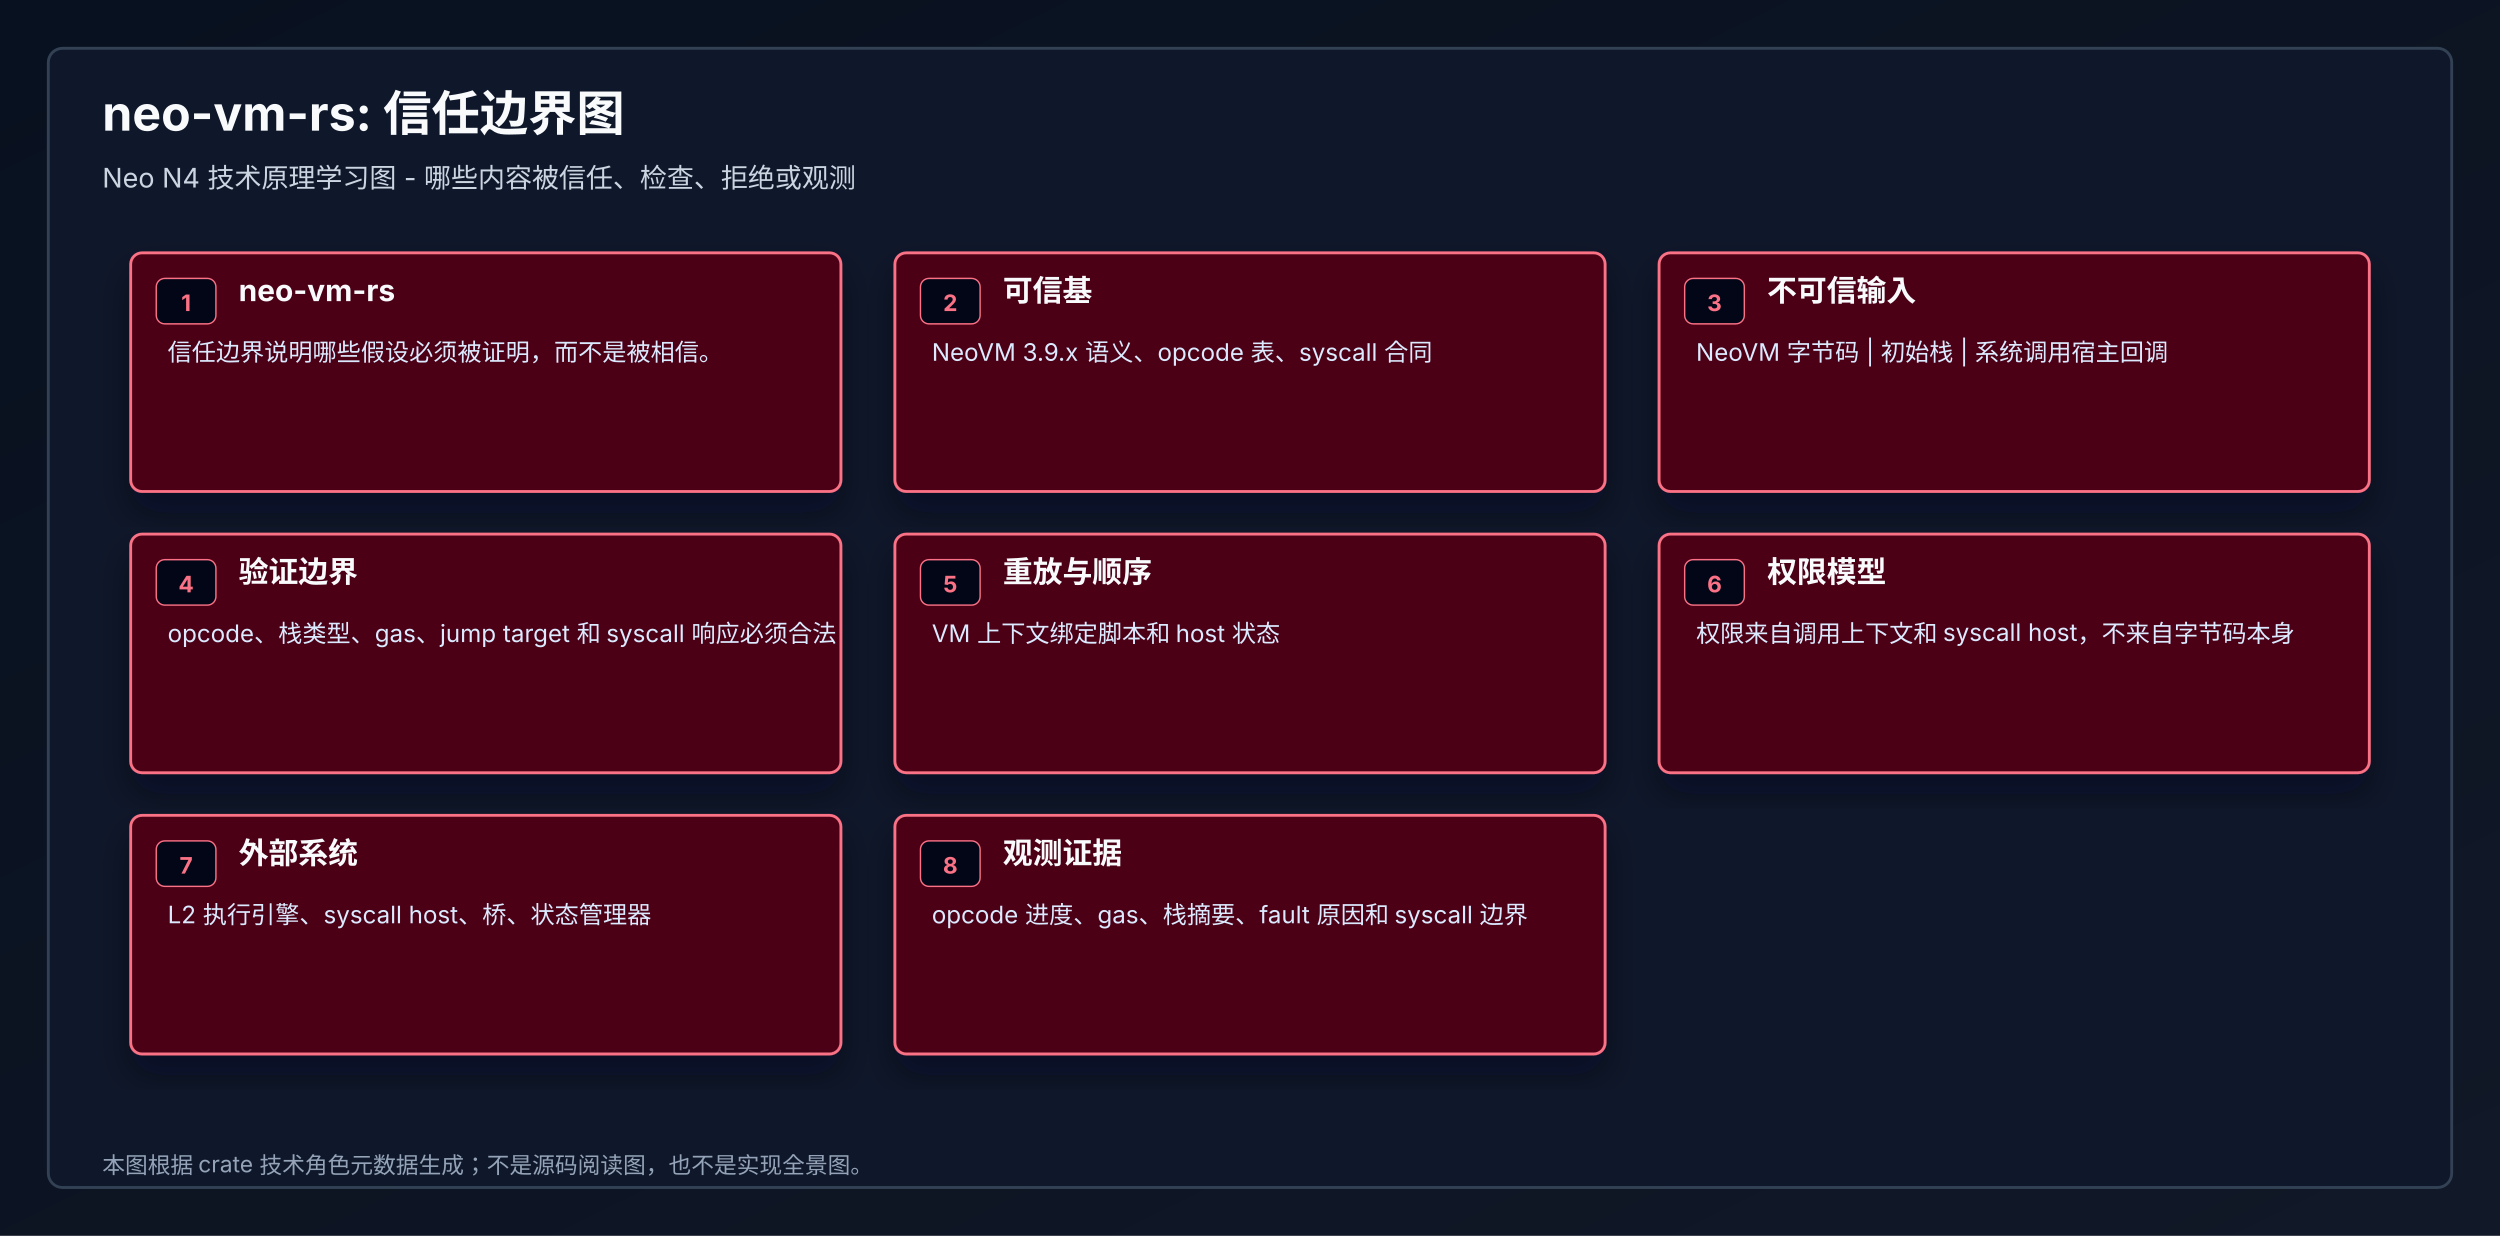
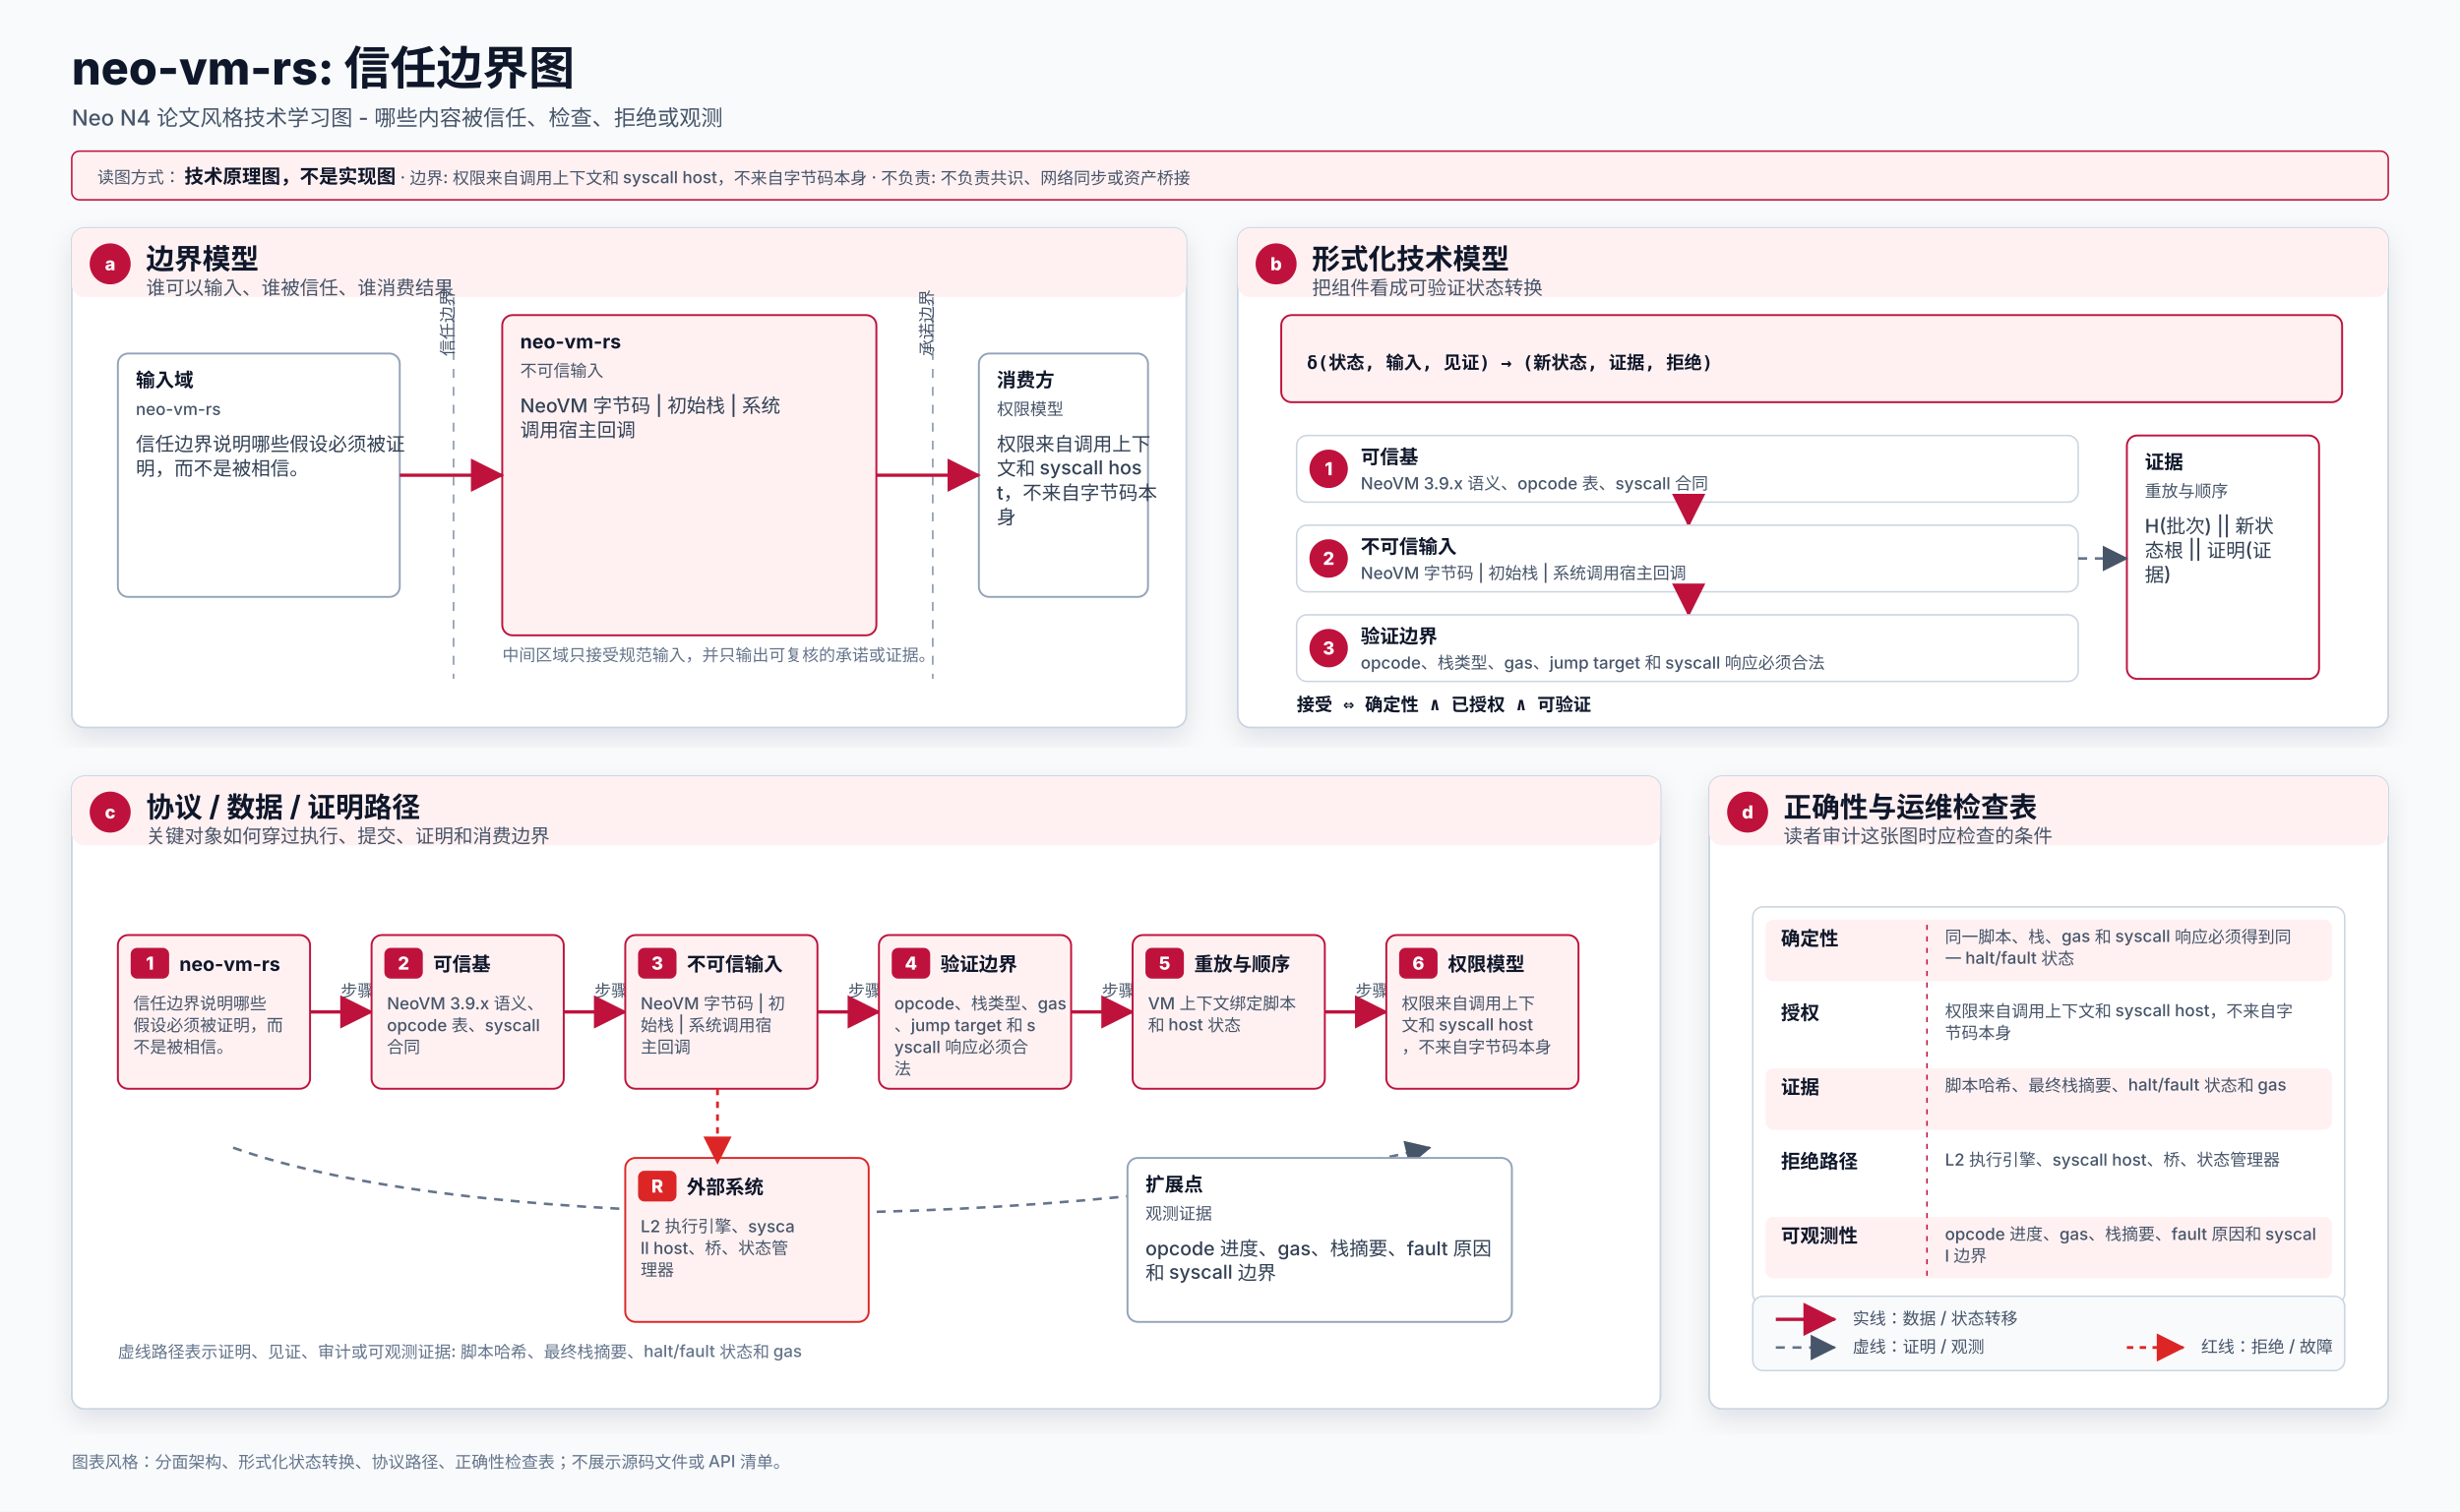
- <svg xmlns="http://www.w3.org/2000/svg" width="1760" height="870" viewBox="0 0 1760 870" role="img" aria-label="neo-vm-rs 信任边界图">
+ <svg xmlns="http://www.w3.org/2000/svg" width="1920" height="1180" viewBox="0 0 1920 1180" role="img" aria-label="neo-vm-rs 信任边界图">
  <defs>
-     <linearGradient id="bg" x1="0" y1="0" x2="1" y2="1">
-       <stop offset="0%" stop-color="#08111f" />
-       <stop offset="100%" stop-color="#111827" />
-     </linearGradient>
-     <filter id="shadow" x="-15%" y="-15%" width="130%" height="130%">
-       <feDropShadow dx="0" dy="14" stdDeviation="12" flood-color="#020617" flood-opacity="0.42" />
+     <marker id="arrow" viewBox="0 0 10 10" refX="9.4" refY="5" markerWidth="10" markerHeight="10" orient="auto">
+       <path d="M0,0 L10,5 L0,10 Z" fill="#475569" />
+     </marker>
+     <marker id="arrowAccent" viewBox="0 0 10 10" refX="9.4" refY="5" markerWidth="10" markerHeight="10" orient="auto">
+       <path d="M0,0 L10,5 L0,10 Z" fill="#be123c" />
+     </marker>
+     <marker id="arrowFault" viewBox="0 0 10 10" refX="9.4" refY="5" markerWidth="10" markerHeight="10" orient="auto">
+       <path d="M0,0 L10,5 L0,10 Z" fill="#dc2626" />
+     </marker>
+     <filter id="paperShadow" x="-3%" y="-4%" width="106%" height="108%">
+       <feDropShadow dx="0" dy="8" stdDeviation="10" flood-color="#0f172a" flood-opacity="0.10" />
    </filter>
+     <style>
+ .bg{fill:#f8fafc}.panel{fill:#ffffff;stroke:#cbd5e1;stroke-width:1.5;filter:url(#paperShadow)}
+ .panelTitle{font:700 22px 'Inter','Segoe UI',Arial,sans-serif;fill:#0f172a}.panelSub{font:500 15px 'Inter','Segoe UI',Arial,sans-serif;fill:#475569}
+ .title{font:800 36px 'Inter','Segoe UI',Arial,sans-serif;fill:#0f172a}.subtitle{font:500 17px 'Inter','Segoe UI',Arial,sans-serif;fill:#475569}
+ .small{font:500 13px 'Inter','Segoe UI',Arial,sans-serif;fill:#475569}.body{font:500 15px 'Inter','Segoe UI',Arial,sans-serif;fill:#334155}
+ .bodyStrong{font:750 15px 'Inter','Segoe UI',Arial,sans-serif;fill:#0f172a}.mono{font:650 14px 'Cascadia Mono','SFMono-Regular',Consolas,monospace;fill:#0f172a}
+ .label{font:800 14px 'Inter','Segoe UI',Arial,sans-serif;fill:#ffffff}.caption{font:500 13px 'Inter','Segoe UI',Arial,sans-serif;fill:#64748b}
+ .arrow{stroke:#475569;stroke-width:2.2;fill:none;marker-end:url(#arrow)}.arrowAccent{stroke:#be123c;stroke-width:2.6;fill:none;marker-end:url(#arrowAccent)}.arrowDash{stroke:#64748b;stroke-width:2;fill:none;stroke-dasharray:7 6;marker-end:url(#arrow)}.arrowFault{stroke:#dc2626;stroke-width:2.2;fill:none;stroke-dasharray:5 5;marker-end:url(#arrowFault)}
+ </style>
  </defs>
-   <rect width="1760" height="100%" fill="url(#bg)" />
-   <rect x="34" y="34" width="1692" height="802" rx="10" fill="#0f172a" stroke="#334155" stroke-width="2" />
-   <text x="72" y="92" fill="#f8fafc" font-family="Inter,Segoe UI,Arial,sans-serif" font-size="34" font-weight="700">neo-vm-rs: 信任边界图</text>
-   <text x="72" y="132" fill="#cbd5e1" font-family="Inter,Segoe UI,Arial,sans-serif" font-size="19">Neo N4 技术原理学习图 - 哪些内容被信任、检查、拒绝或观测</text>
-   <rect x="92" y="178" width="500" height="168" rx="8" fill="#4c0519" stroke="#fb7185" stroke-width="2" filter="url(#shadow)" />
-   <rect x="110" y="196" width="42" height="32" rx="6" fill="#020617" stroke="#fb7185" stroke-width="1" />
-   <text x="131" y="219" text-anchor="middle" fill="#fb7185" font-family="Inter,Segoe UI,Arial,sans-serif" font-size="16" font-weight="700">1</text>
-   <text x="168" y="212" fill="#f8fafc" font-family="Inter,Segoe UI,Arial,sans-serif" font-size="21" font-weight="700">neo-vm-rs</text>
-   <text x="118" y="254" fill="#dbeafe" font-family="Inter,Segoe UI,Arial,sans-serif" font-size="17">信任边界说明哪些假设必须被证明，而不是被相信。</text>
-   <rect x="630" y="178" width="500" height="168" rx="8" fill="#4c0519" stroke="#fb7185" stroke-width="2" filter="url(#shadow)" />
-   <rect x="648" y="196" width="42" height="32" rx="6" fill="#020617" stroke="#fb7185" stroke-width="1" />
-   <text x="669" y="219" text-anchor="middle" fill="#fb7185" font-family="Inter,Segoe UI,Arial,sans-serif" font-size="16" font-weight="700">2</text>
-   <text x="706" y="212" fill="#f8fafc" font-family="Inter,Segoe UI,Arial,sans-serif" font-size="21" font-weight="700">可信基</text>
-   <text x="656" y="254" fill="#dbeafe" font-family="Inter,Segoe UI,Arial,sans-serif" font-size="17">NeoVM 3.9.x 语义、opcode 表、syscall 合同</text>
-   <rect x="1168" y="178" width="500" height="168" rx="8" fill="#4c0519" stroke="#fb7185" stroke-width="2" filter="url(#shadow)" />
-   <rect x="1186" y="196" width="42" height="32" rx="6" fill="#020617" stroke="#fb7185" stroke-width="1" />
-   <text x="1207" y="219" text-anchor="middle" fill="#fb7185" font-family="Inter,Segoe UI,Arial,sans-serif" font-size="16" font-weight="700">3</text>
-   <text x="1244" y="212" fill="#f8fafc" font-family="Inter,Segoe UI,Arial,sans-serif" font-size="21" font-weight="700">不可信输入</text>
-   <text x="1194" y="254" fill="#dbeafe" font-family="Inter,Segoe UI,Arial,sans-serif" font-size="17">NeoVM 字节码 | 初始栈 | 系统调用宿主回调</text>
-   <rect x="92" y="376" width="500" height="168" rx="8" fill="#4c0519" stroke="#fb7185" stroke-width="2" filter="url(#shadow)" />
-   <rect x="110" y="394" width="42" height="32" rx="6" fill="#020617" stroke="#fb7185" stroke-width="1" />
-   <text x="131" y="417" text-anchor="middle" fill="#fb7185" font-family="Inter,Segoe UI,Arial,sans-serif" font-size="16" font-weight="700">4</text>
-   <text x="168" y="410" fill="#f8fafc" font-family="Inter,Segoe UI,Arial,sans-serif" font-size="21" font-weight="700">验证边界</text>
-   <text x="118" y="452" fill="#dbeafe" font-family="Inter,Segoe UI,Arial,sans-serif" font-size="17">opcode、栈类型、gas、jump target 和 syscall 响应必须合法</text>
-   <rect x="630" y="376" width="500" height="168" rx="8" fill="#4c0519" stroke="#fb7185" stroke-width="2" filter="url(#shadow)" />
-   <rect x="648" y="394" width="42" height="32" rx="6" fill="#020617" stroke="#fb7185" stroke-width="1" />
-   <text x="669" y="417" text-anchor="middle" fill="#fb7185" font-family="Inter,Segoe UI,Arial,sans-serif" font-size="16" font-weight="700">5</text>
-   <text x="706" y="410" fill="#f8fafc" font-family="Inter,Segoe UI,Arial,sans-serif" font-size="21" font-weight="700">重放与顺序</text>
-   <text x="656" y="452" fill="#dbeafe" font-family="Inter,Segoe UI,Arial,sans-serif" font-size="17">VM 上下文绑定脚本和 host 状态</text>
-   <rect x="1168" y="376" width="500" height="168" rx="8" fill="#4c0519" stroke="#fb7185" stroke-width="2" filter="url(#shadow)" />
-   <rect x="1186" y="394" width="42" height="32" rx="6" fill="#020617" stroke="#fb7185" stroke-width="1" />
-   <text x="1207" y="417" text-anchor="middle" fill="#fb7185" font-family="Inter,Segoe UI,Arial,sans-serif" font-size="16" font-weight="700">6</text>
-   <text x="1244" y="410" fill="#f8fafc" font-family="Inter,Segoe UI,Arial,sans-serif" font-size="21" font-weight="700">权限模型</text>
-   <text x="1194" y="452" fill="#dbeafe" font-family="Inter,Segoe UI,Arial,sans-serif" font-size="17">权限来自调用上下文和 syscall host，不来自字节码本身</text>
-   <rect x="92" y="574" width="500" height="168" rx="8" fill="#4c0519" stroke="#fb7185" stroke-width="2" filter="url(#shadow)" />
-   <rect x="110" y="592" width="42" height="32" rx="6" fill="#020617" stroke="#fb7185" stroke-width="1" />
-   <text x="131" y="615" text-anchor="middle" fill="#fb7185" font-family="Inter,Segoe UI,Arial,sans-serif" font-size="16" font-weight="700">7</text>
-   <text x="168" y="608" fill="#f8fafc" font-family="Inter,Segoe UI,Arial,sans-serif" font-size="21" font-weight="700">外部系统</text>
-   <text x="118" y="650" fill="#dbeafe" font-family="Inter,Segoe UI,Arial,sans-serif" font-size="17">L2 执行引擎、syscall host、桥、状态管理器</text>
-   <rect x="630" y="574" width="500" height="168" rx="8" fill="#4c0519" stroke="#fb7185" stroke-width="2" filter="url(#shadow)" />
-   <rect x="648" y="592" width="42" height="32" rx="6" fill="#020617" stroke="#fb7185" stroke-width="1" />
-   <text x="669" y="615" text-anchor="middle" fill="#fb7185" font-family="Inter,Segoe UI,Arial,sans-serif" font-size="16" font-weight="700">8</text>
-   <text x="706" y="608" fill="#f8fafc" font-family="Inter,Segoe UI,Arial,sans-serif" font-size="21" font-weight="700">观测证据</text>
-   <text x="656" y="650" fill="#dbeafe" font-family="Inter,Segoe UI,Arial,sans-serif" font-size="17">opcode 进度、gas、栈摘要、fault 原因和 syscall 边界</text>
-   <text x="72" y="826" fill="#94a3b8" font-family="Inter,Segoe UI,Arial,sans-serif" font-size="16">本图根据 crate 技术角色元数据生成；不是源码阅读图，也不是实现全景图。</text>
+   <rect class="bg" width="1920" height="1180" />
+   <text x="56" y="66" class="title">neo-vm-rs: 信任边界图</text>
+   <text x="56" y="98" class="subtitle">Neo N4 论文风格技术学习图 - 哪些内容被信任、检查、拒绝或观测</text>
+   <rect x="56" y="118" width="1808" height="38" rx="6" fill="#fff1f2" stroke="#be123c" stroke-width="1.2" />
+   <text x="76" y="143" class="small">读图方式： <tspan class="bodyStrong">技术原理图，不是实现图</tspan> · 边界: 权限来自调用上下文和 syscall host，不来自字节码本身 · 不负责: 不负责共识、网络同步或资产桥接</text>
+   <rect x="56" y="178" width="870" height="390" rx="10" class="panel" />
+   <rect x="56" y="178" width="870" height="54" rx="10" fill="#fff1f2" stroke="#cbd5e1" stroke-width="0" />
+   <circle cx="86" cy="206" r="16" fill="#be123c" />
+   <text x="86" y="211" text-anchor="middle" class="label">a</text>
+   <text x="114" y="210" class="panelTitle">边界模型</text>
+   <text x="114" y="230" class="panelSub">谁可以输入、谁被信任、谁消费结果</text>
+   <rect x="966" y="178" width="898" height="390" rx="10" class="panel" />
+   <rect x="966" y="178" width="898" height="54" rx="10" fill="#fff1f2" stroke="#cbd5e1" stroke-width="0" />
+   <circle cx="996" cy="206" r="16" fill="#be123c" />
+   <text x="996" y="211" text-anchor="middle" class="label">b</text>
+   <text x="1024" y="210" class="panelTitle">形式化技术模型</text>
+   <text x="1024" y="230" class="panelSub">把组件看成可验证状态转换</text>
+   <rect x="56" y="606" width="1240" height="494" rx="10" class="panel" />
+   <rect x="56" y="606" width="1240" height="54" rx="10" fill="#fff1f2" stroke="#cbd5e1" stroke-width="0" />
+   <circle cx="86" cy="634" r="16" fill="#be123c" />
+   <text x="86" y="639" text-anchor="middle" class="label">c</text>
+   <text x="114" y="638" class="panelTitle">协议 / 数据 / 证明路径</text>
+   <text x="114" y="658" class="panelSub">关键对象如何穿过执行、提交、证明和消费边界</text>
+   <rect x="1334" y="606" width="530" height="494" rx="10" class="panel" />
+   <rect x="1334" y="606" width="530" height="54" rx="10" fill="#fff1f2" stroke="#cbd5e1" stroke-width="0" />
+   <circle cx="1364" cy="634" r="16" fill="#be123c" />
+   <text x="1364" y="639" text-anchor="middle" class="label">d</text>
+   <text x="1392" y="638" class="panelTitle">正确性与运维检查表</text>
+   <text x="1392" y="658" class="panelSub">读者审计这张图时应检查的条件</text>
+   <rect x="92" y="276" width="220" height="190" rx="8" fill="#ffffff" stroke="#94a3b8" stroke-width="1.5" />
+   <text x="106" y="302" class="bodyStrong">输入域</text>
+   <text x="106" y="324" class="small">neo-vm-rs</text>
+   <text x="106" y="352" class="body">信任边界说明哪些假设必须被证</text>
+   <text x="106" y="371" class="body">明，而不是被相信。</text>
+   <line x1="354" y1="232" x2="354" y2="530" stroke="#94a3b8" stroke-width="1.4" stroke-dasharray="7 7" />
+   <text x="354" y="252" class="small" text-anchor="middle" transform="rotate(-90 354 252)">信任边界</text>
+   <rect x="392" y="246" width="292" height="250" rx="8" fill="#fff1f2" stroke="#be123c" stroke-width="1.5" />
+   <text x="406" y="272" class="bodyStrong">neo-vm-rs</text>
+   <text x="406" y="294" class="small">不可信输入</text>
+   <text x="406" y="322" class="body">NeoVM 字节码 | 初始栈 | 系统</text>
+   <text x="406" y="341" class="body">调用宿主回调</text>
+   <line x1="728" y1="232" x2="728" y2="530" stroke="#94a3b8" stroke-width="1.4" stroke-dasharray="7 7" />
+   <text x="728" y="252" class="small" text-anchor="middle" transform="rotate(-90 728 252)">承诺边界</text>
+   <rect x="764" y="276" width="132" height="190" rx="8" fill="#ffffff" stroke="#94a3b8" stroke-width="1.5" />
+   <text x="778" y="302" class="bodyStrong">消费方</text>
+   <text x="778" y="324" class="small">权限模型</text>
+   <text x="778" y="352" class="body">权限来自调用上下</text>
+   <text x="778" y="371" class="body">文和 syscall hos</text>
+   <text x="778" y="390" class="body">t，不来自字节码本</text>
+   <text x="778" y="409" class="body">身</text>
+   <path class="arrowAccent" d="M312 371 C338 371 358 371 392 371" />
+   <path class="arrowAccent" d="M684 371 C706 371 730 371 764 371" />
+   <text x="392" y="516" class="caption">中间区域只接受规范输入，并只输出可复核的承诺或证据。</text>
+   <rect x="1000" y="246" width="828" height="68" rx="8" fill="#fff1f2" stroke="#be123c" stroke-width="1.5" />
+   <text x="1020" y="288" class="mono">δ(状态, 输入, 见证) → (新状态, 证据, 拒绝)</text>
+   <rect x="1012" y="340" width="610" height="52" rx="8" fill="#ffffff" stroke="#cbd5e1" stroke-width="1.2" />
+   <circle cx="1037" cy="366" r="15" fill="#be123c" />
+   <text x="1037" y="371" text-anchor="middle" class="label">1</text>
+   <text x="1062" y="362" class="bodyStrong">可信基</text>
+   <text x="1062" y="382" class="small">NeoVM 3.9.x 语义、opcode 表、syscall 合同</text>
+   <path class="arrowAccent" d="M1318 392 L1318 410" />
+   <rect x="1012" y="410" width="610" height="52" rx="8" fill="#ffffff" stroke="#cbd5e1" stroke-width="1.2" />
+   <circle cx="1037" cy="436" r="15" fill="#be123c" />
+   <text x="1037" y="441" text-anchor="middle" class="label">2</text>
+   <text x="1062" y="432" class="bodyStrong">不可信输入</text>
+   <text x="1062" y="452" class="small">NeoVM 字节码 | 初始栈 | 系统调用宿主回调</text>
+   <path class="arrowAccent" d="M1318 462 L1318 480" />
+   <rect x="1012" y="480" width="610" height="52" rx="8" fill="#ffffff" stroke="#cbd5e1" stroke-width="1.2" />
+   <circle cx="1037" cy="506" r="15" fill="#be123c" />
+   <text x="1037" y="511" text-anchor="middle" class="label">3</text>
+   <text x="1062" y="502" class="bodyStrong">验证边界</text>
+   <text x="1062" y="522" class="small">opcode、栈类型、gas、jump target 和 syscall 响应必须合法</text>
+   <rect x="1660" y="340" width="150" height="190" rx="8" fill="#ffffff" stroke="#be123c" stroke-width="1.5" />
+   <text x="1674" y="366" class="bodyStrong">证据</text>
+   <text x="1674" y="388" class="small">重放与顺序</text>
+   <text x="1674" y="416" class="body">H(批次) || 新状</text>
+   <text x="1674" y="435" class="body">态根 || 证明(证</text>
+   <text x="1674" y="454" class="body">据)</text>
+   <path class="arrowDash" d="M1622 436 C1642 436 1648 436 1660 436" />
+   <text x="1012" y="555" class="mono">接受 ⇔ 确定性 ∧ 已授权 ∧ 可验证</text>
+   <rect x="92" y="730" width="150" height="120" rx="8" fill="#fff1f2" stroke="#be123c" stroke-width="1.5" />
+   <rect x="102" y="740" width="30" height="24" rx="5" fill="#be123c" />
+   <text x="117" y="757" text-anchor="middle" class="label">1</text>
+   <text x="140" y="758" class="bodyStrong">neo-vm-rs</text>
+   <text x="104" y="788" class="small">信任边界说明哪些</text>
+   <text x="104" y="805" class="small">假设必须被证明，而</text>
+   <text x="104" y="822" class="small">不是被相信。</text>
+   <path class="arrowAccent" d="M242 790 L290 790" />
+   <text x="266" y="778" class="small">步骤 1</text>
+   <rect x="290" y="730" width="150" height="120" rx="8" fill="#fff1f2" stroke="#be123c" stroke-width="1.5" />
+   <rect x="300" y="740" width="30" height="24" rx="5" fill="#be123c" />
+   <text x="315" y="757" text-anchor="middle" class="label">2</text>
+   <text x="338" y="758" class="bodyStrong">可信基</text>
+   <text x="302" y="788" class="small">NeoVM 3.9.x 语义、</text>
+   <text x="302" y="805" class="small">opcode 表、syscall</text>
+   <text x="302" y="822" class="small"> 合同</text>
+   <path class="arrowAccent" d="M440 790 L488 790" />
+   <text x="464" y="778" class="small">步骤 2</text>
+   <rect x="488" y="730" width="150" height="120" rx="8" fill="#fff1f2" stroke="#be123c" stroke-width="1.5" />
+   <rect x="498" y="740" width="30" height="24" rx="5" fill="#be123c" />
+   <text x="513" y="757" text-anchor="middle" class="label">3</text>
+   <text x="536" y="758" class="bodyStrong">不可信输入</text>
+   <text x="500" y="788" class="small">NeoVM 字节码 | 初</text>
+   <text x="500" y="805" class="small">始栈 | 系统调用宿</text>
+   <text x="500" y="822" class="small">主回调</text>
+   <path class="arrowAccent" d="M638 790 L686 790" />
+   <text x="662" y="778" class="small">步骤 3</text>
+   <rect x="686" y="730" width="150" height="120" rx="8" fill="#fff1f2" stroke="#be123c" stroke-width="1.5" />
+   <rect x="696" y="740" width="30" height="24" rx="5" fill="#be123c" />
+   <text x="711" y="757" text-anchor="middle" class="label">4</text>
+   <text x="734" y="758" class="bodyStrong">验证边界</text>
+   <text x="698" y="788" class="small">opcode、栈类型、gas</text>
+   <text x="698" y="805" class="small">、jump target 和 s</text>
+   <text x="698" y="822" class="small">yscall 响应必须合</text>
+   <text x="698" y="839" class="small">法</text>
+   <path class="arrowAccent" d="M836 790 L884 790" />
+   <text x="860" y="778" class="small">步骤 4</text>
+   <rect x="884" y="730" width="150" height="120" rx="8" fill="#fff1f2" stroke="#be123c" stroke-width="1.5" />
+   <rect x="894" y="740" width="30" height="24" rx="5" fill="#be123c" />
+   <text x="909" y="757" text-anchor="middle" class="label">5</text>
+   <text x="932" y="758" class="bodyStrong">重放与顺序</text>
+   <text x="896" y="788" class="small">VM 上下文绑定脚本</text>
+   <text x="896" y="805" class="small">和 host 状态</text>
+   <path class="arrowAccent" d="M1034 790 L1082 790" />
+   <text x="1058" y="778" class="small">步骤 5</text>
+   <rect x="1082" y="730" width="150" height="120" rx="8" fill="#fff1f2" stroke="#be123c" stroke-width="1.5" />
+   <rect x="1092" y="740" width="30" height="24" rx="5" fill="#be123c" />
+   <text x="1107" y="757" text-anchor="middle" class="label">6</text>
+   <text x="1130" y="758" class="bodyStrong">权限模型</text>
+   <text x="1094" y="788" class="small">权限来自调用上下</text>
+   <text x="1094" y="805" class="small">文和 syscall host</text>
+   <text x="1094" y="822" class="small">，不来自字节码本身</text>
+   <path class="arrowDash" d="M182 896 C372 964 832 964 1116 896" />
+   <rect x="488" y="904" width="190" height="128" rx="8" fill="#fff1f2" stroke="#dc2626" stroke-width="1.5" />
+   <rect x="498" y="914" width="30" height="24" rx="5" fill="#dc2626" />
+   <text x="513" y="931" text-anchor="middle" class="label">R</text>
+   <text x="536" y="932" class="bodyStrong">外部系统</text>
+   <text x="500" y="962" class="small">L2 执行引擎、sysca</text>
+   <text x="500" y="979" class="small">ll host、桥、状态管</text>
+   <text x="500" y="996" class="small">理器</text>
+   <path class="arrowFault" d="M560 850 L560 908" />
+   <rect x="880" y="904" width="300" height="128" rx="8" fill="#ffffff" stroke="#94a3b8" stroke-width="1.5" />
+   <text x="894" y="930" class="bodyStrong">扩展点</text>
+   <text x="894" y="952" class="small">观测证据</text>
+   <text x="894" y="980" class="body">opcode 进度、gas、栈摘要、fault 原因</text>
+   <text x="894" y="999" class="body">和 syscall 边界</text>
+   <text x="92" y="1060" class="caption">虚线路径表示证明、见证、审计或可观测证据: 脚本哈希、最终栈摘要、halt/fault 状态和 gas</text>
+   <rect x="1368" y="708" width="462" height="310" rx="8" fill="#ffffff" stroke="#cbd5e1" stroke-width="1.2" />
+   <rect x="1378" y="718" width="442" height="48" rx="6" fill="#fff1f2" />
+   <text x="1390" y="738" class="bodyStrong">确定性</text>
+   <text x="1518" y="736" class="small">同一脚本、栈、gas 和 syscall 响应必须得到同</text>
+   <text x="1518" y="753" class="small">一 halt/fault 状态</text>
+   <rect x="1378" y="776" width="442" height="48" rx="6" fill="#ffffff" />
+   <text x="1390" y="796" class="bodyStrong">授权</text>
+   <text x="1518" y="794" class="small">权限来自调用上下文和 syscall host，不来自字</text>
+   <text x="1518" y="811" class="small">节码本身</text>
+   <rect x="1378" y="834" width="442" height="48" rx="6" fill="#fff1f2" />
+   <text x="1390" y="854" class="bodyStrong">证据</text>
+   <text x="1518" y="852" class="small">脚本哈希、最终栈摘要、halt/fault 状态和 gas</text>
+   <rect x="1378" y="892" width="442" height="48" rx="6" fill="#ffffff" />
+   <text x="1390" y="912" class="bodyStrong">拒绝路径</text>
+   <text x="1518" y="910" class="small">L2 执行引擎、syscall host、桥、状态管理器</text>
+   <rect x="1378" y="950" width="442" height="48" rx="6" fill="#fff1f2" />
+   <text x="1390" y="970" class="bodyStrong">可观测性</text>
+   <text x="1518" y="968" class="small">opcode 进度、gas、栈摘要、fault 原因和 syscal</text>
+   <text x="1518" y="985" class="small">l 边界</text>
+   <line x1="1504" y1="722" x2="1504" y2="998" stroke="#be123c" stroke-width="1.2" stroke-dasharray="4 5" />
+   <rect x="1368" y="1012" width="462" height="58" rx="8" fill="#f8fafc" stroke="#cbd5e1" stroke-width="1.2" />
+   <line x1="1386" y1="1030" x2="1432" y2="1030" stroke="#be123c" stroke-width="2.6" marker-end="url(#arrowAccent)" />
+   <text x="1446" y="1034" class="small">实线：数据 / 状态转移</text>
+   <line x1="1386" y1="1052" x2="1432" y2="1052" stroke="#64748b" stroke-width="2" stroke-dasharray="7 6" marker-end="url(#arrow)" />
+   <text x="1446" y="1056" class="small">虚线：证明 / 观测</text>
+   <line x1="1660" y1="1052" x2="1704" y2="1052" stroke="#dc2626" stroke-width="2.2" stroke-dasharray="5 5" marker-end="url(#arrowFault)" />
+   <text x="1718" y="1056" class="small">红线：拒绝 / 故障</text>
+   <text x="56" y="1146" class="caption">图表风格：分面架构、形式化状态转换、协议路径、正确性检查表；不展示源码文件或 API 清单。</text>
</svg>
